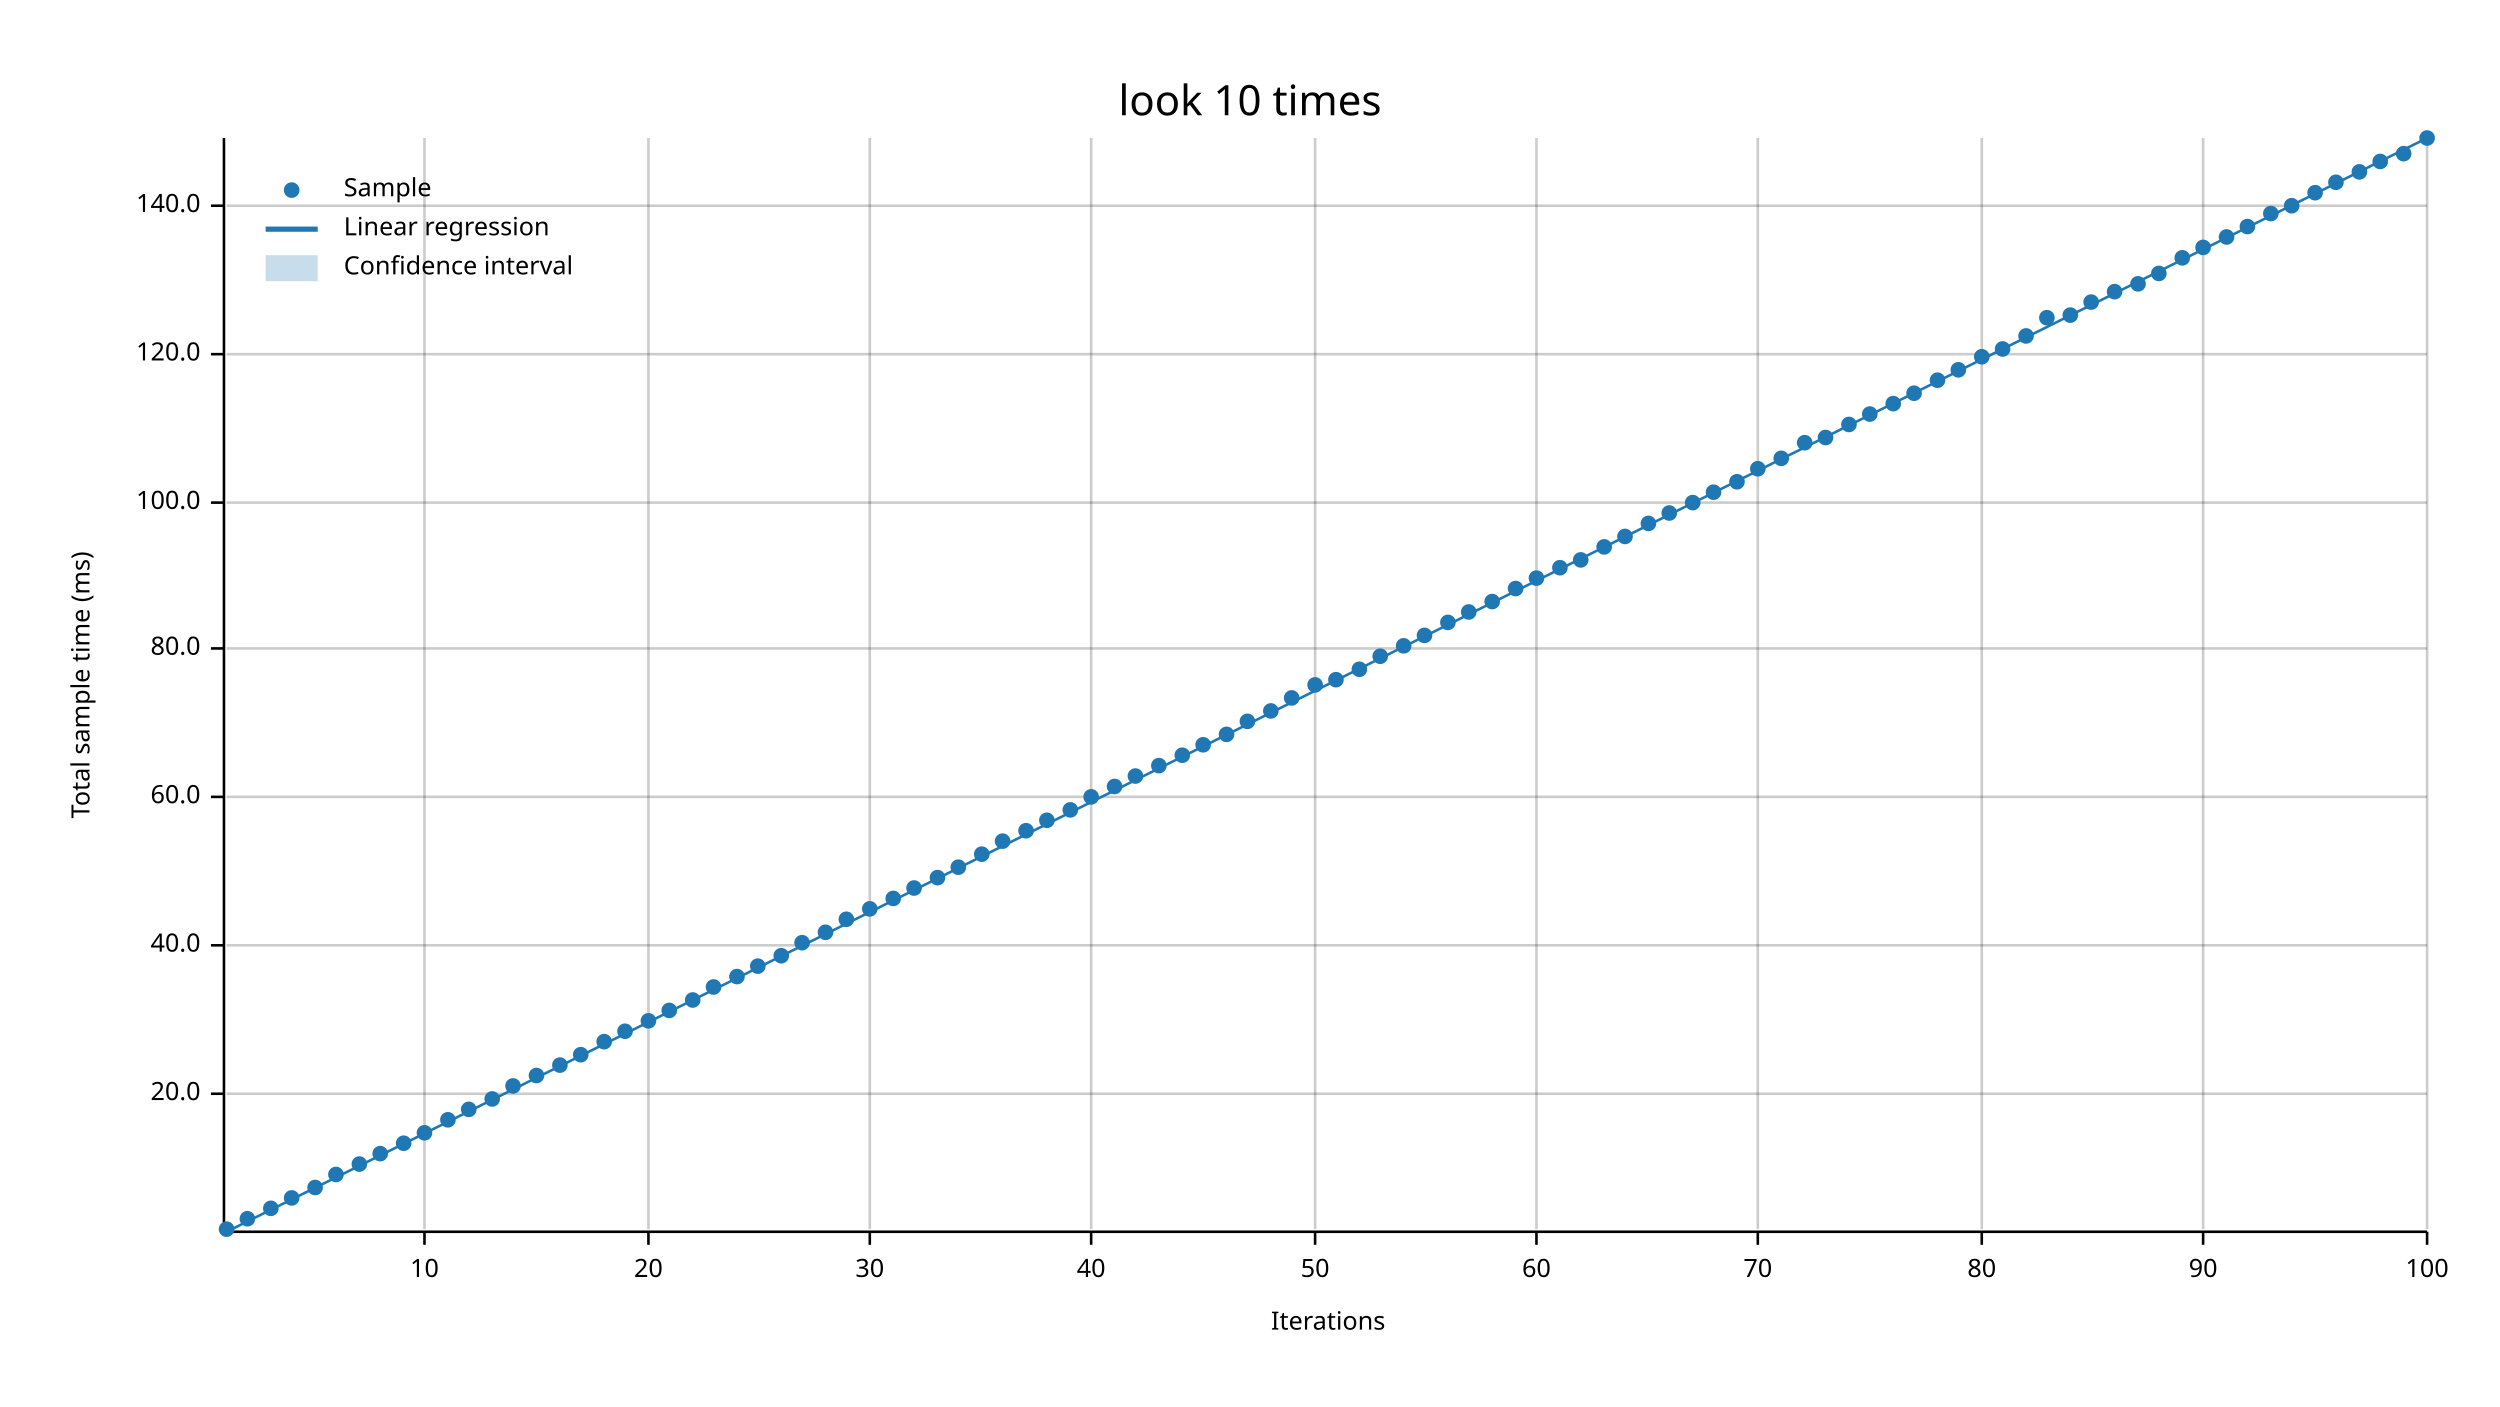
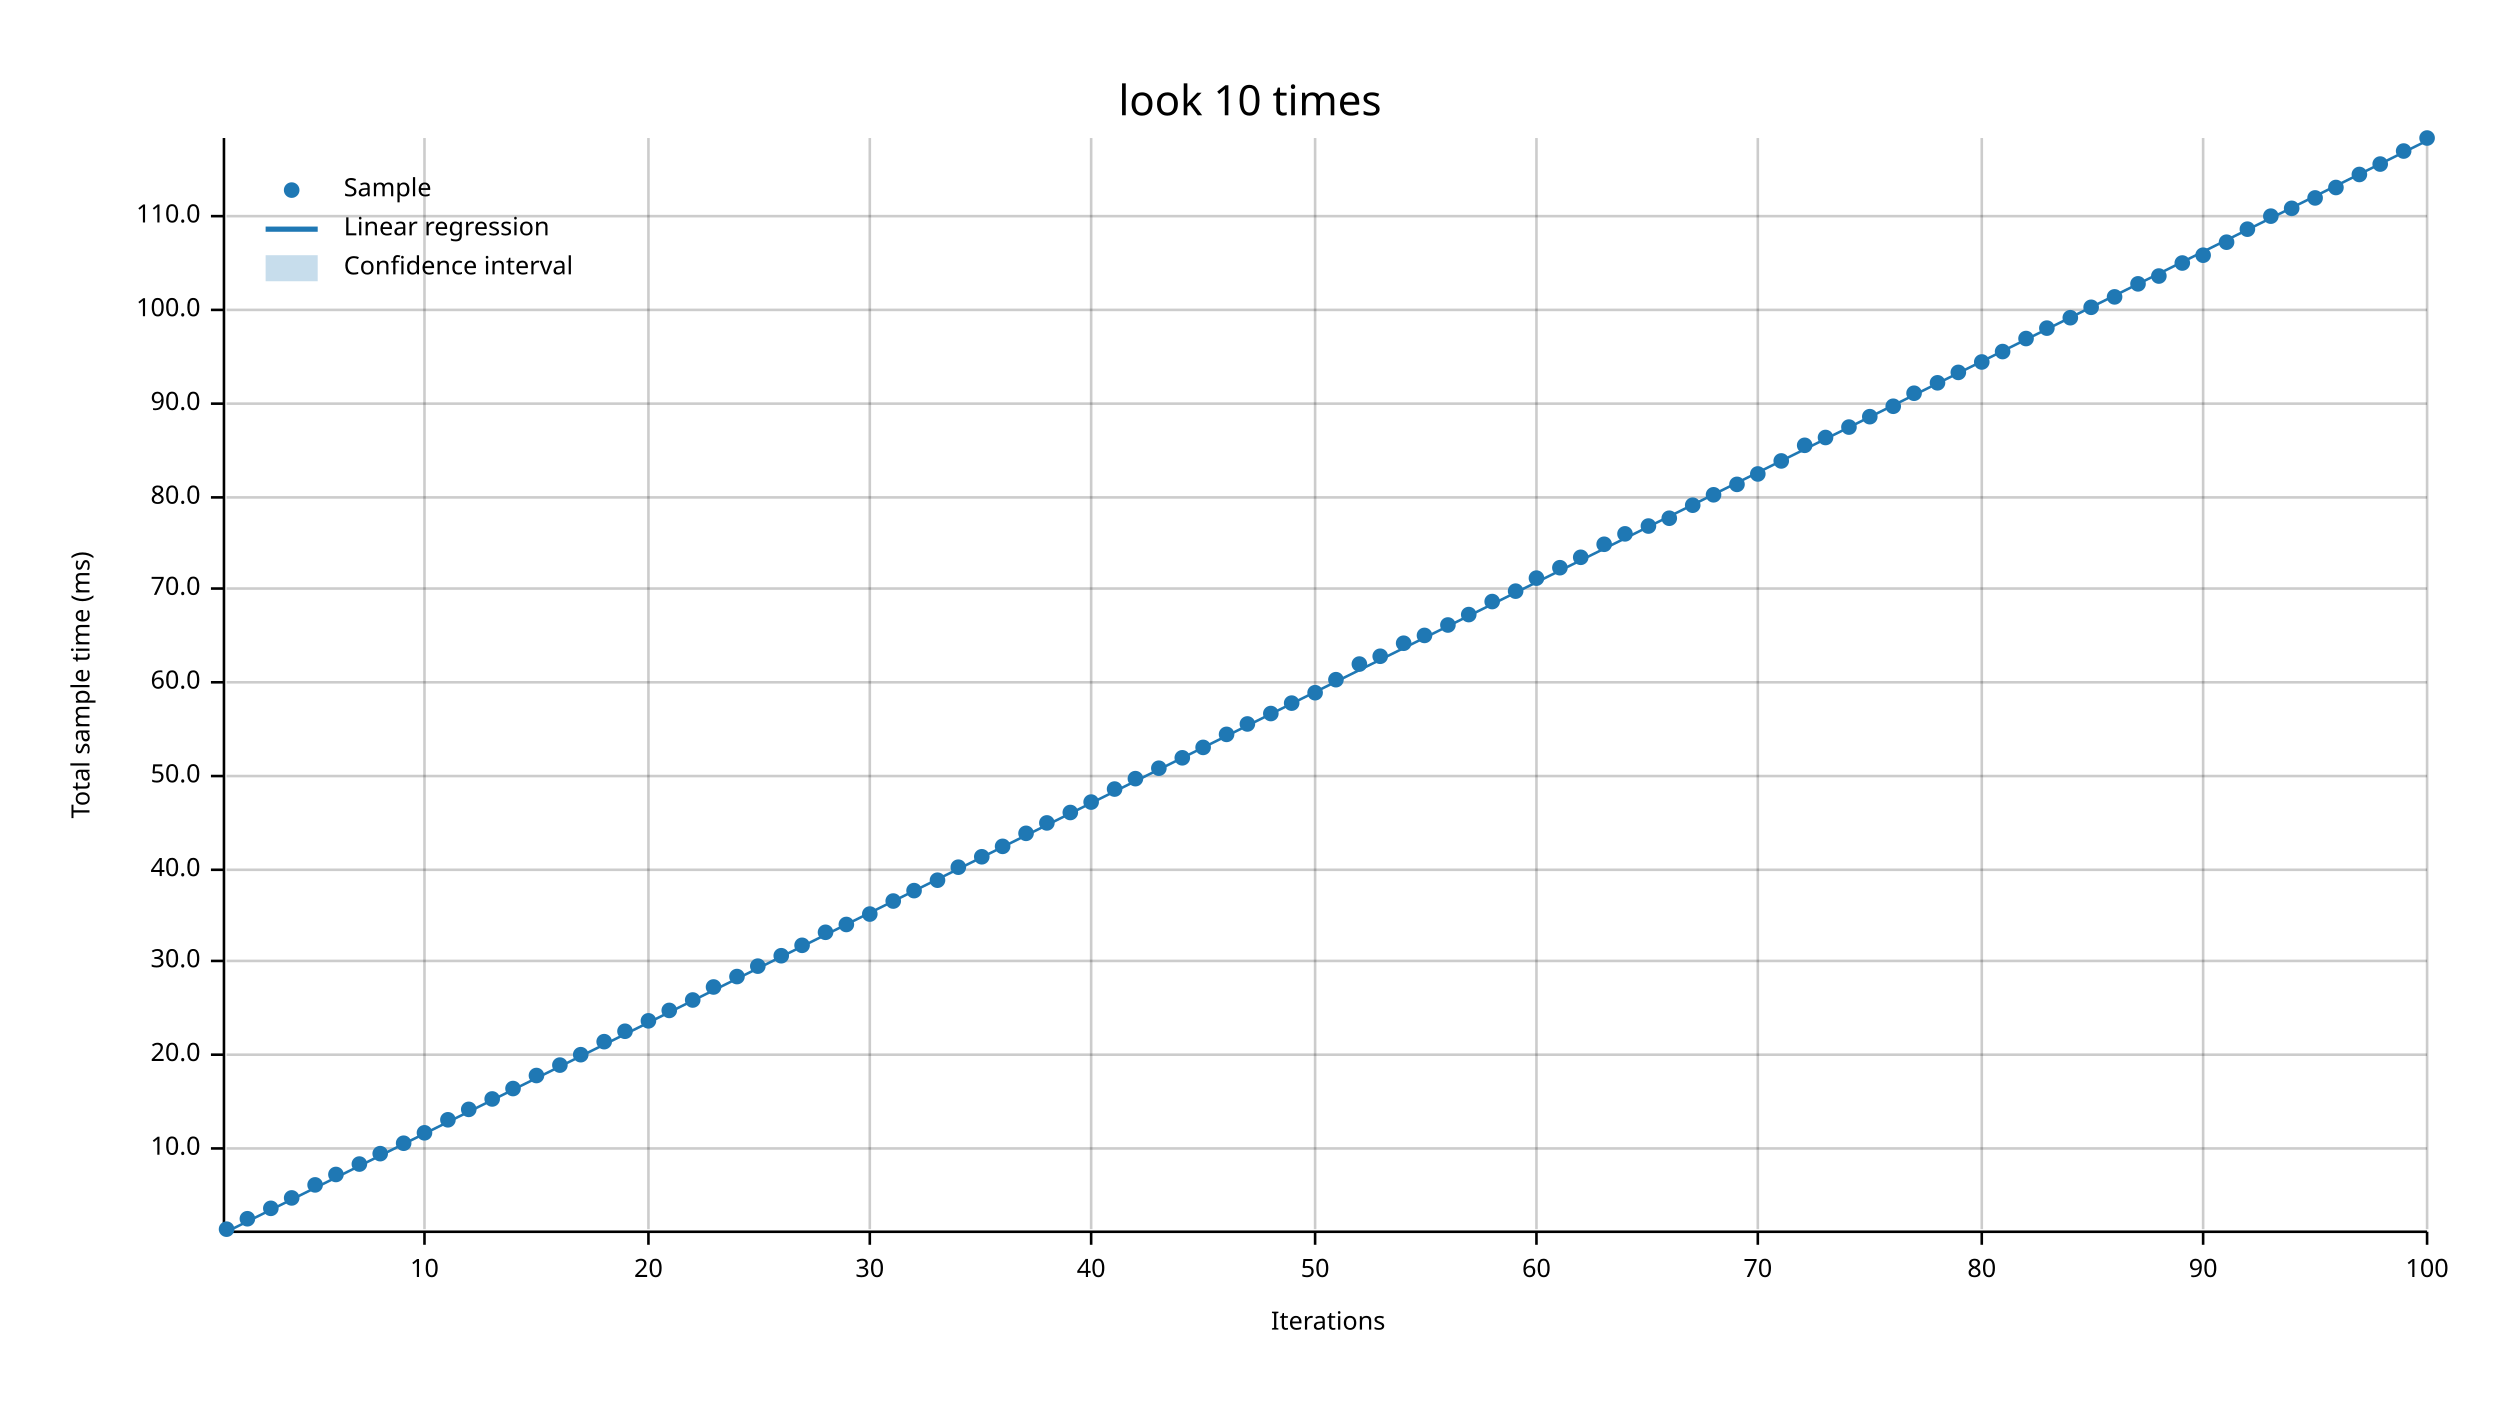
<svg xmlns="http://www.w3.org/2000/svg" width="960" height="540" viewBox="0 0 960 540">
  <text x="480" y="32" dy="0.76em" text-anchor="middle" font-family="sans-serif" font-size="16.129" opacity="1" fill="#000000">
look 10 times
</text>
  <text x="27" y="263" dy="0.76em" text-anchor="middle" font-family="sans-serif" font-size="9.677" opacity="1" fill="#000000" transform="rotate(270, 27, 263)">
Total sample time (ms)
</text>
  <text x="510" y="513" dy="-0.5ex" text-anchor="middle" font-family="sans-serif" font-size="9.677" opacity="1" fill="#000000">
Iterations
</text>
  <line opacity="0.2" stroke="#000000" stroke-width="1" x1="163" y1="472" x2="163" y2="53" />
  <line opacity="0.2" stroke="#000000" stroke-width="1" x1="249" y1="472" x2="249" y2="53" />
  <line opacity="0.2" stroke="#000000" stroke-width="1" x1="334" y1="472" x2="334" y2="53" />
  <line opacity="0.2" stroke="#000000" stroke-width="1" x1="419" y1="472" x2="419" y2="53" />
  <line opacity="0.2" stroke="#000000" stroke-width="1" x1="505" y1="472" x2="505" y2="53" />
  <line opacity="0.2" stroke="#000000" stroke-width="1" x1="590" y1="472" x2="590" y2="53" />
  <line opacity="0.2" stroke="#000000" stroke-width="1" x1="675" y1="472" x2="675" y2="53" />
  <line opacity="0.2" stroke="#000000" stroke-width="1" x1="761" y1="472" x2="761" y2="53" />
  <line opacity="0.2" stroke="#000000" stroke-width="1" x1="846" y1="472" x2="846" y2="53" />
  <line opacity="0.2" stroke="#000000" stroke-width="1" x1="932" y1="472" x2="932" y2="53" />
-   <line opacity="0.2" stroke="#000000" stroke-width="1" x1="87" y1="420" x2="932" y2="420" />
-   <line opacity="0.2" stroke="#000000" stroke-width="1" x1="87" y1="363" x2="932" y2="363" />
-   <line opacity="0.2" stroke="#000000" stroke-width="1" x1="87" y1="306" x2="932" y2="306" />
-   <line opacity="0.2" stroke="#000000" stroke-width="1" x1="87" y1="249" x2="932" y2="249" />
-   <line opacity="0.2" stroke="#000000" stroke-width="1" x1="87" y1="193" x2="932" y2="193" />
-   <line opacity="0.2" stroke="#000000" stroke-width="1" x1="87" y1="136" x2="932" y2="136" />
-   <line opacity="0.2" stroke="#000000" stroke-width="1" x1="87" y1="79" x2="932" y2="79" />
+   <line opacity="0.2" stroke="#000000" stroke-width="1" x1="87" y1="441" x2="932" y2="441" />
+   <line opacity="0.2" stroke="#000000" stroke-width="1" x1="87" y1="405" x2="932" y2="405" />
+   <line opacity="0.2" stroke="#000000" stroke-width="1" x1="87" y1="369" x2="932" y2="369" />
+   <line opacity="0.2" stroke="#000000" stroke-width="1" x1="87" y1="334" x2="932" y2="334" />
+   <line opacity="0.2" stroke="#000000" stroke-width="1" x1="87" y1="298" x2="932" y2="298" />
+   <line opacity="0.2" stroke="#000000" stroke-width="1" x1="87" y1="262" x2="932" y2="262" />
+   <line opacity="0.2" stroke="#000000" stroke-width="1" x1="87" y1="226" x2="932" y2="226" />
+   <line opacity="0.2" stroke="#000000" stroke-width="1" x1="87" y1="191" x2="932" y2="191" />
+   <line opacity="0.2" stroke="#000000" stroke-width="1" x1="87" y1="155" x2="932" y2="155" />
+   <line opacity="0.2" stroke="#000000" stroke-width="1" x1="87" y1="119" x2="932" y2="119" />
+   <line opacity="0.2" stroke="#000000" stroke-width="1" x1="87" y1="83" x2="932" y2="83" />
  <polyline fill="none" opacity="1" stroke="#000000" stroke-width="1" points="86,53 86,472 " />
-   <text x="77" y="420" dy="0.5ex" text-anchor="end" font-family="sans-serif" font-size="9.677" opacity="1" fill="#000000">
+   <text x="77" y="441" dy="0.5ex" text-anchor="end" font-family="sans-serif" font-size="9.677" opacity="1" fill="#000000">
+ 10.0
+ </text>
+   <polyline fill="none" opacity="1" stroke="#000000" stroke-width="1" points="81,441 86,441 " />
+   <text x="77" y="405" dy="0.5ex" text-anchor="end" font-family="sans-serif" font-size="9.677" opacity="1" fill="#000000">
20.0
</text>
-   <polyline fill="none" opacity="1" stroke="#000000" stroke-width="1" points="81,420 86,420 " />
-   <text x="77" y="363" dy="0.5ex" text-anchor="end" font-family="sans-serif" font-size="9.677" opacity="1" fill="#000000">
+   <polyline fill="none" opacity="1" stroke="#000000" stroke-width="1" points="81,405 86,405 " />
+   <text x="77" y="369" dy="0.5ex" text-anchor="end" font-family="sans-serif" font-size="9.677" opacity="1" fill="#000000">
+ 30.0
+ </text>
+   <polyline fill="none" opacity="1" stroke="#000000" stroke-width="1" points="81,369 86,369 " />
+   <text x="77" y="334" dy="0.5ex" text-anchor="end" font-family="sans-serif" font-size="9.677" opacity="1" fill="#000000">
40.0
</text>
-   <polyline fill="none" opacity="1" stroke="#000000" stroke-width="1" points="81,363 86,363 " />
-   <text x="77" y="306" dy="0.5ex" text-anchor="end" font-family="sans-serif" font-size="9.677" opacity="1" fill="#000000">
+   <polyline fill="none" opacity="1" stroke="#000000" stroke-width="1" points="81,334 86,334 " />
+   <text x="77" y="298" dy="0.5ex" text-anchor="end" font-family="sans-serif" font-size="9.677" opacity="1" fill="#000000">
+ 50.0
+ </text>
+   <polyline fill="none" opacity="1" stroke="#000000" stroke-width="1" points="81,298 86,298 " />
+   <text x="77" y="262" dy="0.5ex" text-anchor="end" font-family="sans-serif" font-size="9.677" opacity="1" fill="#000000">
60.0
</text>
-   <polyline fill="none" opacity="1" stroke="#000000" stroke-width="1" points="81,306 86,306 " />
-   <text x="77" y="249" dy="0.5ex" text-anchor="end" font-family="sans-serif" font-size="9.677" opacity="1" fill="#000000">
+   <polyline fill="none" opacity="1" stroke="#000000" stroke-width="1" points="81,262 86,262 " />
+   <text x="77" y="226" dy="0.5ex" text-anchor="end" font-family="sans-serif" font-size="9.677" opacity="1" fill="#000000">
+ 70.0
+ </text>
+   <polyline fill="none" opacity="1" stroke="#000000" stroke-width="1" points="81,226 86,226 " />
+   <text x="77" y="191" dy="0.5ex" text-anchor="end" font-family="sans-serif" font-size="9.677" opacity="1" fill="#000000">
80.0
</text>
-   <polyline fill="none" opacity="1" stroke="#000000" stroke-width="1" points="81,249 86,249 " />
-   <text x="77" y="193" dy="0.5ex" text-anchor="end" font-family="sans-serif" font-size="9.677" opacity="1" fill="#000000">
+   <polyline fill="none" opacity="1" stroke="#000000" stroke-width="1" points="81,191 86,191 " />
+   <text x="77" y="155" dy="0.5ex" text-anchor="end" font-family="sans-serif" font-size="9.677" opacity="1" fill="#000000">
+ 90.0
+ </text>
+   <polyline fill="none" opacity="1" stroke="#000000" stroke-width="1" points="81,155 86,155 " />
+   <text x="77" y="119" dy="0.5ex" text-anchor="end" font-family="sans-serif" font-size="9.677" opacity="1" fill="#000000">
100.0
</text>
-   <polyline fill="none" opacity="1" stroke="#000000" stroke-width="1" points="81,193 86,193 " />
-   <text x="77" y="136" dy="0.5ex" text-anchor="end" font-family="sans-serif" font-size="9.677" opacity="1" fill="#000000">
- 120.0
- </text>
-   <polyline fill="none" opacity="1" stroke="#000000" stroke-width="1" points="81,136 86,136 " />
-   <text x="77" y="79" dy="0.5ex" text-anchor="end" font-family="sans-serif" font-size="9.677" opacity="1" fill="#000000">
- 140.0
- </text>
-   <polyline fill="none" opacity="1" stroke="#000000" stroke-width="1" points="81,79 86,79 " />
+   <polyline fill="none" opacity="1" stroke="#000000" stroke-width="1" points="81,119 86,119 " />
+   <text x="77" y="83" dy="0.5ex" text-anchor="end" font-family="sans-serif" font-size="9.677" opacity="1" fill="#000000">
+ 110.0
+ </text>
+   <polyline fill="none" opacity="1" stroke="#000000" stroke-width="1" points="81,83 86,83 " />
  <polyline fill="none" opacity="1" stroke="#000000" stroke-width="1" points="87,473 932,473 " />
  <text x="163" y="483" dy="0.76em" text-anchor="middle" font-family="sans-serif" font-size="9.677" opacity="1" fill="#000000">
10
</text>
  <polyline fill="none" opacity="1" stroke="#000000" stroke-width="1" points="163,473 163,478 " />
  <text x="249" y="483" dy="0.76em" text-anchor="middle" font-family="sans-serif" font-size="9.677" opacity="1" fill="#000000">
20
</text>
  <polyline fill="none" opacity="1" stroke="#000000" stroke-width="1" points="249,473 249,478 " />
  <text x="334" y="483" dy="0.76em" text-anchor="middle" font-family="sans-serif" font-size="9.677" opacity="1" fill="#000000">
30
</text>
  <polyline fill="none" opacity="1" stroke="#000000" stroke-width="1" points="334,473 334,478 " />
  <text x="419" y="483" dy="0.76em" text-anchor="middle" font-family="sans-serif" font-size="9.677" opacity="1" fill="#000000">
40
</text>
  <polyline fill="none" opacity="1" stroke="#000000" stroke-width="1" points="419,473 419,478 " />
  <text x="505" y="483" dy="0.76em" text-anchor="middle" font-family="sans-serif" font-size="9.677" opacity="1" fill="#000000">
50
</text>
  <polyline fill="none" opacity="1" stroke="#000000" stroke-width="1" points="505,473 505,478 " />
  <text x="590" y="483" dy="0.76em" text-anchor="middle" font-family="sans-serif" font-size="9.677" opacity="1" fill="#000000">
60
</text>
  <polyline fill="none" opacity="1" stroke="#000000" stroke-width="1" points="590,473 590,478 " />
  <text x="675" y="483" dy="0.76em" text-anchor="middle" font-family="sans-serif" font-size="9.677" opacity="1" fill="#000000">
70
</text>
  <polyline fill="none" opacity="1" stroke="#000000" stroke-width="1" points="675,473 675,478 " />
  <text x="761" y="483" dy="0.76em" text-anchor="middle" font-family="sans-serif" font-size="9.677" opacity="1" fill="#000000">
80
</text>
  <polyline fill="none" opacity="1" stroke="#000000" stroke-width="1" points="761,473 761,478 " />
  <text x="846" y="483" dy="0.76em" text-anchor="middle" font-family="sans-serif" font-size="9.677" opacity="1" fill="#000000">
90
</text>
  <polyline fill="none" opacity="1" stroke="#000000" stroke-width="1" points="846,473 846,478 " />
  <text x="932" y="483" dy="0.76em" text-anchor="middle" font-family="sans-serif" font-size="9.677" opacity="1" fill="#000000">
100
</text>
  <polyline fill="none" opacity="1" stroke="#000000" stroke-width="1" points="932,473 932,478 " />
  <circle cx="87" cy="472" r="3" opacity="1" fill="#1F78B4" stroke="none" stroke-width="1" />
  <circle cx="95" cy="468" r="3" opacity="1" fill="#1F78B4" stroke="none" stroke-width="1" />
  <circle cx="104" cy="464" r="3" opacity="1" fill="#1F78B4" stroke="none" stroke-width="1" />
  <circle cx="112" cy="460" r="3" opacity="1" fill="#1F78B4" stroke="none" stroke-width="1" />
-   <circle cx="121" cy="456" r="3" opacity="1" fill="#1F78B4" stroke="none" stroke-width="1" />
+   <circle cx="121" cy="455" r="3" opacity="1" fill="#1F78B4" stroke="none" stroke-width="1" />
  <circle cx="129" cy="451" r="3" opacity="1" fill="#1F78B4" stroke="none" stroke-width="1" />
  <circle cx="138" cy="447" r="3" opacity="1" fill="#1F78B4" stroke="none" stroke-width="1" />
  <circle cx="146" cy="443" r="3" opacity="1" fill="#1F78B4" stroke="none" stroke-width="1" />
  <circle cx="155" cy="439" r="3" opacity="1" fill="#1F78B4" stroke="none" stroke-width="1" />
  <circle cx="163" cy="435" r="3" opacity="1" fill="#1F78B4" stroke="none" stroke-width="1" />
  <circle cx="172" cy="430" r="3" opacity="1" fill="#1F78B4" stroke="none" stroke-width="1" />
  <circle cx="180" cy="426" r="3" opacity="1" fill="#1F78B4" stroke="none" stroke-width="1" />
  <circle cx="189" cy="422" r="3" opacity="1" fill="#1F78B4" stroke="none" stroke-width="1" />
-   <circle cx="197" cy="417" r="3" opacity="1" fill="#1F78B4" stroke="none" stroke-width="1" />
+   <circle cx="197" cy="418" r="3" opacity="1" fill="#1F78B4" stroke="none" stroke-width="1" />
  <circle cx="206" cy="413" r="3" opacity="1" fill="#1F78B4" stroke="none" stroke-width="1" />
  <circle cx="215" cy="409" r="3" opacity="1" fill="#1F78B4" stroke="none" stroke-width="1" />
  <circle cx="223" cy="405" r="3" opacity="1" fill="#1F78B4" stroke="none" stroke-width="1" />
  <circle cx="232" cy="400" r="3" opacity="1" fill="#1F78B4" stroke="none" stroke-width="1" />
  <circle cx="240" cy="396" r="3" opacity="1" fill="#1F78B4" stroke="none" stroke-width="1" />
  <circle cx="249" cy="392" r="3" opacity="1" fill="#1F78B4" stroke="none" stroke-width="1" />
  <circle cx="257" cy="388" r="3" opacity="1" fill="#1F78B4" stroke="none" stroke-width="1" />
  <circle cx="266" cy="384" r="3" opacity="1" fill="#1F78B4" stroke="none" stroke-width="1" />
  <circle cx="274" cy="379" r="3" opacity="1" fill="#1F78B4" stroke="none" stroke-width="1" />
  <circle cx="283" cy="375" r="3" opacity="1" fill="#1F78B4" stroke="none" stroke-width="1" />
  <circle cx="291" cy="371" r="3" opacity="1" fill="#1F78B4" stroke="none" stroke-width="1" />
  <circle cx="300" cy="367" r="3" opacity="1" fill="#1F78B4" stroke="none" stroke-width="1" />
-   <circle cx="308" cy="362" r="3" opacity="1" fill="#1F78B4" stroke="none" stroke-width="1" />
+   <circle cx="308" cy="363" r="3" opacity="1" fill="#1F78B4" stroke="none" stroke-width="1" />
  <circle cx="317" cy="358" r="3" opacity="1" fill="#1F78B4" stroke="none" stroke-width="1" />
-   <circle cx="325" cy="353" r="3" opacity="1" fill="#1F78B4" stroke="none" stroke-width="1" />
-   <circle cx="334" cy="349" r="3" opacity="1" fill="#1F78B4" stroke="none" stroke-width="1" />
-   <circle cx="343" cy="345" r="3" opacity="1" fill="#1F78B4" stroke="none" stroke-width="1" />
-   <circle cx="351" cy="341" r="3" opacity="1" fill="#1F78B4" stroke="none" stroke-width="1" />
-   <circle cx="360" cy="337" r="3" opacity="1" fill="#1F78B4" stroke="none" stroke-width="1" />
+   <circle cx="325" cy="355" r="3" opacity="1" fill="#1F78B4" stroke="none" stroke-width="1" />
+   <circle cx="334" cy="351" r="3" opacity="1" fill="#1F78B4" stroke="none" stroke-width="1" />
+   <circle cx="343" cy="346" r="3" opacity="1" fill="#1F78B4" stroke="none" stroke-width="1" />
+   <circle cx="351" cy="342" r="3" opacity="1" fill="#1F78B4" stroke="none" stroke-width="1" />
+   <circle cx="360" cy="338" r="3" opacity="1" fill="#1F78B4" stroke="none" stroke-width="1" />
  <circle cx="368" cy="333" r="3" opacity="1" fill="#1F78B4" stroke="none" stroke-width="1" />
-   <circle cx="377" cy="328" r="3" opacity="1" fill="#1F78B4" stroke="none" stroke-width="1" />
-   <circle cx="385" cy="323" r="3" opacity="1" fill="#1F78B4" stroke="none" stroke-width="1" />
-   <circle cx="394" cy="319" r="3" opacity="1" fill="#1F78B4" stroke="none" stroke-width="1" />
-   <circle cx="402" cy="315" r="3" opacity="1" fill="#1F78B4" stroke="none" stroke-width="1" />
-   <circle cx="411" cy="311" r="3" opacity="1" fill="#1F78B4" stroke="none" stroke-width="1" />
-   <circle cx="419" cy="306" r="3" opacity="1" fill="#1F78B4" stroke="none" stroke-width="1" />
-   <circle cx="428" cy="302" r="3" opacity="1" fill="#1F78B4" stroke="none" stroke-width="1" />
-   <circle cx="436" cy="298" r="3" opacity="1" fill="#1F78B4" stroke="none" stroke-width="1" />
-   <circle cx="445" cy="294" r="3" opacity="1" fill="#1F78B4" stroke="none" stroke-width="1" />
-   <circle cx="454" cy="290" r="3" opacity="1" fill="#1F78B4" stroke="none" stroke-width="1" />
-   <circle cx="462" cy="286" r="3" opacity="1" fill="#1F78B4" stroke="none" stroke-width="1" />
+   <circle cx="377" cy="329" r="3" opacity="1" fill="#1F78B4" stroke="none" stroke-width="1" />
+   <circle cx="385" cy="325" r="3" opacity="1" fill="#1F78B4" stroke="none" stroke-width="1" />
+   <circle cx="394" cy="320" r="3" opacity="1" fill="#1F78B4" stroke="none" stroke-width="1" />
+   <circle cx="402" cy="316" r="3" opacity="1" fill="#1F78B4" stroke="none" stroke-width="1" />
+   <circle cx="411" cy="312" r="3" opacity="1" fill="#1F78B4" stroke="none" stroke-width="1" />
+   <circle cx="419" cy="308" r="3" opacity="1" fill="#1F78B4" stroke="none" stroke-width="1" />
+   <circle cx="428" cy="303" r="3" opacity="1" fill="#1F78B4" stroke="none" stroke-width="1" />
+   <circle cx="436" cy="299" r="3" opacity="1" fill="#1F78B4" stroke="none" stroke-width="1" />
+   <circle cx="445" cy="295" r="3" opacity="1" fill="#1F78B4" stroke="none" stroke-width="1" />
+   <circle cx="454" cy="291" r="3" opacity="1" fill="#1F78B4" stroke="none" stroke-width="1" />
+   <circle cx="462" cy="287" r="3" opacity="1" fill="#1F78B4" stroke="none" stroke-width="1" />
  <circle cx="471" cy="282" r="3" opacity="1" fill="#1F78B4" stroke="none" stroke-width="1" />
-   <circle cx="479" cy="277" r="3" opacity="1" fill="#1F78B4" stroke="none" stroke-width="1" />
-   <circle cx="488" cy="273" r="3" opacity="1" fill="#1F78B4" stroke="none" stroke-width="1" />
-   <circle cx="496" cy="268" r="3" opacity="1" fill="#1F78B4" stroke="none" stroke-width="1" />
-   <circle cx="505" cy="263" r="3" opacity="1" fill="#1F78B4" stroke="none" stroke-width="1" />
+   <circle cx="479" cy="278" r="3" opacity="1" fill="#1F78B4" stroke="none" stroke-width="1" />
+   <circle cx="488" cy="274" r="3" opacity="1" fill="#1F78B4" stroke="none" stroke-width="1" />
+   <circle cx="496" cy="270" r="3" opacity="1" fill="#1F78B4" stroke="none" stroke-width="1" />
+   <circle cx="505" cy="266" r="3" opacity="1" fill="#1F78B4" stroke="none" stroke-width="1" />
  <circle cx="513" cy="261" r="3" opacity="1" fill="#1F78B4" stroke="none" stroke-width="1" />
-   <circle cx="522" cy="257" r="3" opacity="1" fill="#1F78B4" stroke="none" stroke-width="1" />
+   <circle cx="522" cy="255" r="3" opacity="1" fill="#1F78B4" stroke="none" stroke-width="1" />
  <circle cx="530" cy="252" r="3" opacity="1" fill="#1F78B4" stroke="none" stroke-width="1" />
-   <circle cx="539" cy="248" r="3" opacity="1" fill="#1F78B4" stroke="none" stroke-width="1" />
+   <circle cx="539" cy="247" r="3" opacity="1" fill="#1F78B4" stroke="none" stroke-width="1" />
  <circle cx="547" cy="244" r="3" opacity="1" fill="#1F78B4" stroke="none" stroke-width="1" />
-   <circle cx="556" cy="239" r="3" opacity="1" fill="#1F78B4" stroke="none" stroke-width="1" />
-   <circle cx="564" cy="235" r="3" opacity="1" fill="#1F78B4" stroke="none" stroke-width="1" />
+   <circle cx="556" cy="240" r="3" opacity="1" fill="#1F78B4" stroke="none" stroke-width="1" />
+   <circle cx="564" cy="236" r="3" opacity="1" fill="#1F78B4" stroke="none" stroke-width="1" />
  <circle cx="573" cy="231" r="3" opacity="1" fill="#1F78B4" stroke="none" stroke-width="1" />
-   <circle cx="582" cy="226" r="3" opacity="1" fill="#1F78B4" stroke="none" stroke-width="1" />
+   <circle cx="582" cy="227" r="3" opacity="1" fill="#1F78B4" stroke="none" stroke-width="1" />
  <circle cx="590" cy="222" r="3" opacity="1" fill="#1F78B4" stroke="none" stroke-width="1" />
  <circle cx="599" cy="218" r="3" opacity="1" fill="#1F78B4" stroke="none" stroke-width="1" />
-   <circle cx="607" cy="215" r="3" opacity="1" fill="#1F78B4" stroke="none" stroke-width="1" />
-   <circle cx="616" cy="210" r="3" opacity="1" fill="#1F78B4" stroke="none" stroke-width="1" />
-   <circle cx="624" cy="206" r="3" opacity="1" fill="#1F78B4" stroke="none" stroke-width="1" />
-   <circle cx="633" cy="201" r="3" opacity="1" fill="#1F78B4" stroke="none" stroke-width="1" />
-   <circle cx="641" cy="197" r="3" opacity="1" fill="#1F78B4" stroke="none" stroke-width="1" />
-   <circle cx="650" cy="193" r="3" opacity="1" fill="#1F78B4" stroke="none" stroke-width="1" />
-   <circle cx="658" cy="189" r="3" opacity="1" fill="#1F78B4" stroke="none" stroke-width="1" />
-   <circle cx="667" cy="185" r="3" opacity="1" fill="#1F78B4" stroke="none" stroke-width="1" />
-   <circle cx="675" cy="180" r="3" opacity="1" fill="#1F78B4" stroke="none" stroke-width="1" />
-   <circle cx="684" cy="176" r="3" opacity="1" fill="#1F78B4" stroke="none" stroke-width="1" />
-   <circle cx="693" cy="170" r="3" opacity="1" fill="#1F78B4" stroke="none" stroke-width="1" />
+   <circle cx="607" cy="214" r="3" opacity="1" fill="#1F78B4" stroke="none" stroke-width="1" />
+   <circle cx="616" cy="209" r="3" opacity="1" fill="#1F78B4" stroke="none" stroke-width="1" />
+   <circle cx="624" cy="205" r="3" opacity="1" fill="#1F78B4" stroke="none" stroke-width="1" />
+   <circle cx="633" cy="202" r="3" opacity="1" fill="#1F78B4" stroke="none" stroke-width="1" />
+   <circle cx="641" cy="199" r="3" opacity="1" fill="#1F78B4" stroke="none" stroke-width="1" />
+   <circle cx="650" cy="194" r="3" opacity="1" fill="#1F78B4" stroke="none" stroke-width="1" />
+   <circle cx="658" cy="190" r="3" opacity="1" fill="#1F78B4" stroke="none" stroke-width="1" />
+   <circle cx="667" cy="186" r="3" opacity="1" fill="#1F78B4" stroke="none" stroke-width="1" />
+   <circle cx="675" cy="182" r="3" opacity="1" fill="#1F78B4" stroke="none" stroke-width="1" />
+   <circle cx="684" cy="177" r="3" opacity="1" fill="#1F78B4" stroke="none" stroke-width="1" />
+   <circle cx="693" cy="171" r="3" opacity="1" fill="#1F78B4" stroke="none" stroke-width="1" />
  <circle cx="701" cy="168" r="3" opacity="1" fill="#1F78B4" stroke="none" stroke-width="1" />
-   <circle cx="710" cy="163" r="3" opacity="1" fill="#1F78B4" stroke="none" stroke-width="1" />
-   <circle cx="718" cy="159" r="3" opacity="1" fill="#1F78B4" stroke="none" stroke-width="1" />
-   <circle cx="727" cy="155" r="3" opacity="1" fill="#1F78B4" stroke="none" stroke-width="1" />
+   <circle cx="710" cy="164" r="3" opacity="1" fill="#1F78B4" stroke="none" stroke-width="1" />
+   <circle cx="718" cy="160" r="3" opacity="1" fill="#1F78B4" stroke="none" stroke-width="1" />
+   <circle cx="727" cy="156" r="3" opacity="1" fill="#1F78B4" stroke="none" stroke-width="1" />
  <circle cx="735" cy="151" r="3" opacity="1" fill="#1F78B4" stroke="none" stroke-width="1" />
-   <circle cx="744" cy="146" r="3" opacity="1" fill="#1F78B4" stroke="none" stroke-width="1" />
-   <circle cx="752" cy="142" r="3" opacity="1" fill="#1F78B4" stroke="none" stroke-width="1" />
-   <circle cx="761" cy="137" r="3" opacity="1" fill="#1F78B4" stroke="none" stroke-width="1" />
-   <circle cx="769" cy="134" r="3" opacity="1" fill="#1F78B4" stroke="none" stroke-width="1" />
-   <circle cx="778" cy="129" r="3" opacity="1" fill="#1F78B4" stroke="none" stroke-width="1" />
-   <circle cx="786" cy="122" r="3" opacity="1" fill="#1F78B4" stroke="none" stroke-width="1" />
-   <circle cx="795" cy="121" r="3" opacity="1" fill="#1F78B4" stroke="none" stroke-width="1" />
-   <circle cx="803" cy="116" r="3" opacity="1" fill="#1F78B4" stroke="none" stroke-width="1" />
-   <circle cx="812" cy="112" r="3" opacity="1" fill="#1F78B4" stroke="none" stroke-width="1" />
+   <circle cx="744" cy="147" r="3" opacity="1" fill="#1F78B4" stroke="none" stroke-width="1" />
+   <circle cx="752" cy="143" r="3" opacity="1" fill="#1F78B4" stroke="none" stroke-width="1" />
+   <circle cx="761" cy="139" r="3" opacity="1" fill="#1F78B4" stroke="none" stroke-width="1" />
+   <circle cx="769" cy="135" r="3" opacity="1" fill="#1F78B4" stroke="none" stroke-width="1" />
+   <circle cx="778" cy="130" r="3" opacity="1" fill="#1F78B4" stroke="none" stroke-width="1" />
+   <circle cx="786" cy="126" r="3" opacity="1" fill="#1F78B4" stroke="none" stroke-width="1" />
+   <circle cx="795" cy="122" r="3" opacity="1" fill="#1F78B4" stroke="none" stroke-width="1" />
+   <circle cx="803" cy="118" r="3" opacity="1" fill="#1F78B4" stroke="none" stroke-width="1" />
+   <circle cx="812" cy="114" r="3" opacity="1" fill="#1F78B4" stroke="none" stroke-width="1" />
  <circle cx="821" cy="109" r="3" opacity="1" fill="#1F78B4" stroke="none" stroke-width="1" />
-   <circle cx="829" cy="105" r="3" opacity="1" fill="#1F78B4" stroke="none" stroke-width="1" />
-   <circle cx="838" cy="99" r="3" opacity="1" fill="#1F78B4" stroke="none" stroke-width="1" />
-   <circle cx="846" cy="95" r="3" opacity="1" fill="#1F78B4" stroke="none" stroke-width="1" />
-   <circle cx="855" cy="91" r="3" opacity="1" fill="#1F78B4" stroke="none" stroke-width="1" />
-   <circle cx="863" cy="87" r="3" opacity="1" fill="#1F78B4" stroke="none" stroke-width="1" />
-   <circle cx="872" cy="82" r="3" opacity="1" fill="#1F78B4" stroke="none" stroke-width="1" />
-   <circle cx="880" cy="79" r="3" opacity="1" fill="#1F78B4" stroke="none" stroke-width="1" />
-   <circle cx="889" cy="74" r="3" opacity="1" fill="#1F78B4" stroke="none" stroke-width="1" />
-   <circle cx="897" cy="70" r="3" opacity="1" fill="#1F78B4" stroke="none" stroke-width="1" />
-   <circle cx="906" cy="66" r="3" opacity="1" fill="#1F78B4" stroke="none" stroke-width="1" />
-   <circle cx="914" cy="62" r="3" opacity="1" fill="#1F78B4" stroke="none" stroke-width="1" />
-   <circle cx="923" cy="59" r="3" opacity="1" fill="#1F78B4" stroke="none" stroke-width="1" />
+   <circle cx="829" cy="106" r="3" opacity="1" fill="#1F78B4" stroke="none" stroke-width="1" />
+   <circle cx="838" cy="101" r="3" opacity="1" fill="#1F78B4" stroke="none" stroke-width="1" />
+   <circle cx="846" cy="98" r="3" opacity="1" fill="#1F78B4" stroke="none" stroke-width="1" />
+   <circle cx="855" cy="93" r="3" opacity="1" fill="#1F78B4" stroke="none" stroke-width="1" />
+   <circle cx="863" cy="88" r="3" opacity="1" fill="#1F78B4" stroke="none" stroke-width="1" />
+   <circle cx="872" cy="83" r="3" opacity="1" fill="#1F78B4" stroke="none" stroke-width="1" />
+   <circle cx="880" cy="80" r="3" opacity="1" fill="#1F78B4" stroke="none" stroke-width="1" />
+   <circle cx="889" cy="76" r="3" opacity="1" fill="#1F78B4" stroke="none" stroke-width="1" />
+   <circle cx="897" cy="72" r="3" opacity="1" fill="#1F78B4" stroke="none" stroke-width="1" />
+   <circle cx="906" cy="67" r="3" opacity="1" fill="#1F78B4" stroke="none" stroke-width="1" />
+   <circle cx="914" cy="63" r="3" opacity="1" fill="#1F78B4" stroke="none" stroke-width="1" />
+   <circle cx="923" cy="58" r="3" opacity="1" fill="#1F78B4" stroke="none" stroke-width="1" />
  <circle cx="932" cy="53" r="3" opacity="1" fill="#1F78B4" stroke="none" stroke-width="1" />
-   <polyline fill="none" opacity="1" stroke="#1F78B4" stroke-width="1" points="87,473 932,53 " />
-   <polygon opacity="0.25" fill="#1F78B4" points="87,473 932,53 932,53 " />
+   <polyline fill="none" opacity="1" stroke="#1F78B4" stroke-width="1" points="87,473 932,54 " />
+   <polygon opacity="0.25" fill="#1F78B4" points="87,473 932,54 932,54 " />
  <text x="132" y="68" dy="0.76em" text-anchor="start" font-family="sans-serif" font-size="9.677" opacity="1" fill="#000000">
Sample
</text>
  <text x="132" y="83" dy="0.76em" text-anchor="start" font-family="sans-serif" font-size="9.677" opacity="1" fill="#000000">
Linear regression
</text>
  <text x="132" y="98" dy="0.76em" text-anchor="start" font-family="sans-serif" font-size="9.677" opacity="1" fill="#000000">
Confidence interval
</text>
  <circle cx="112" cy="73" r="3" opacity="1" fill="#1F78B4" stroke="none" stroke-width="1" />
  <polyline fill="none" opacity="1" stroke="#1F78B4" stroke-width="2" points="102,88 122,88 " />
  <rect x="102" y="98" width="20" height="10" opacity="0.25" fill="#1F78B4" stroke="none" />
</svg>
